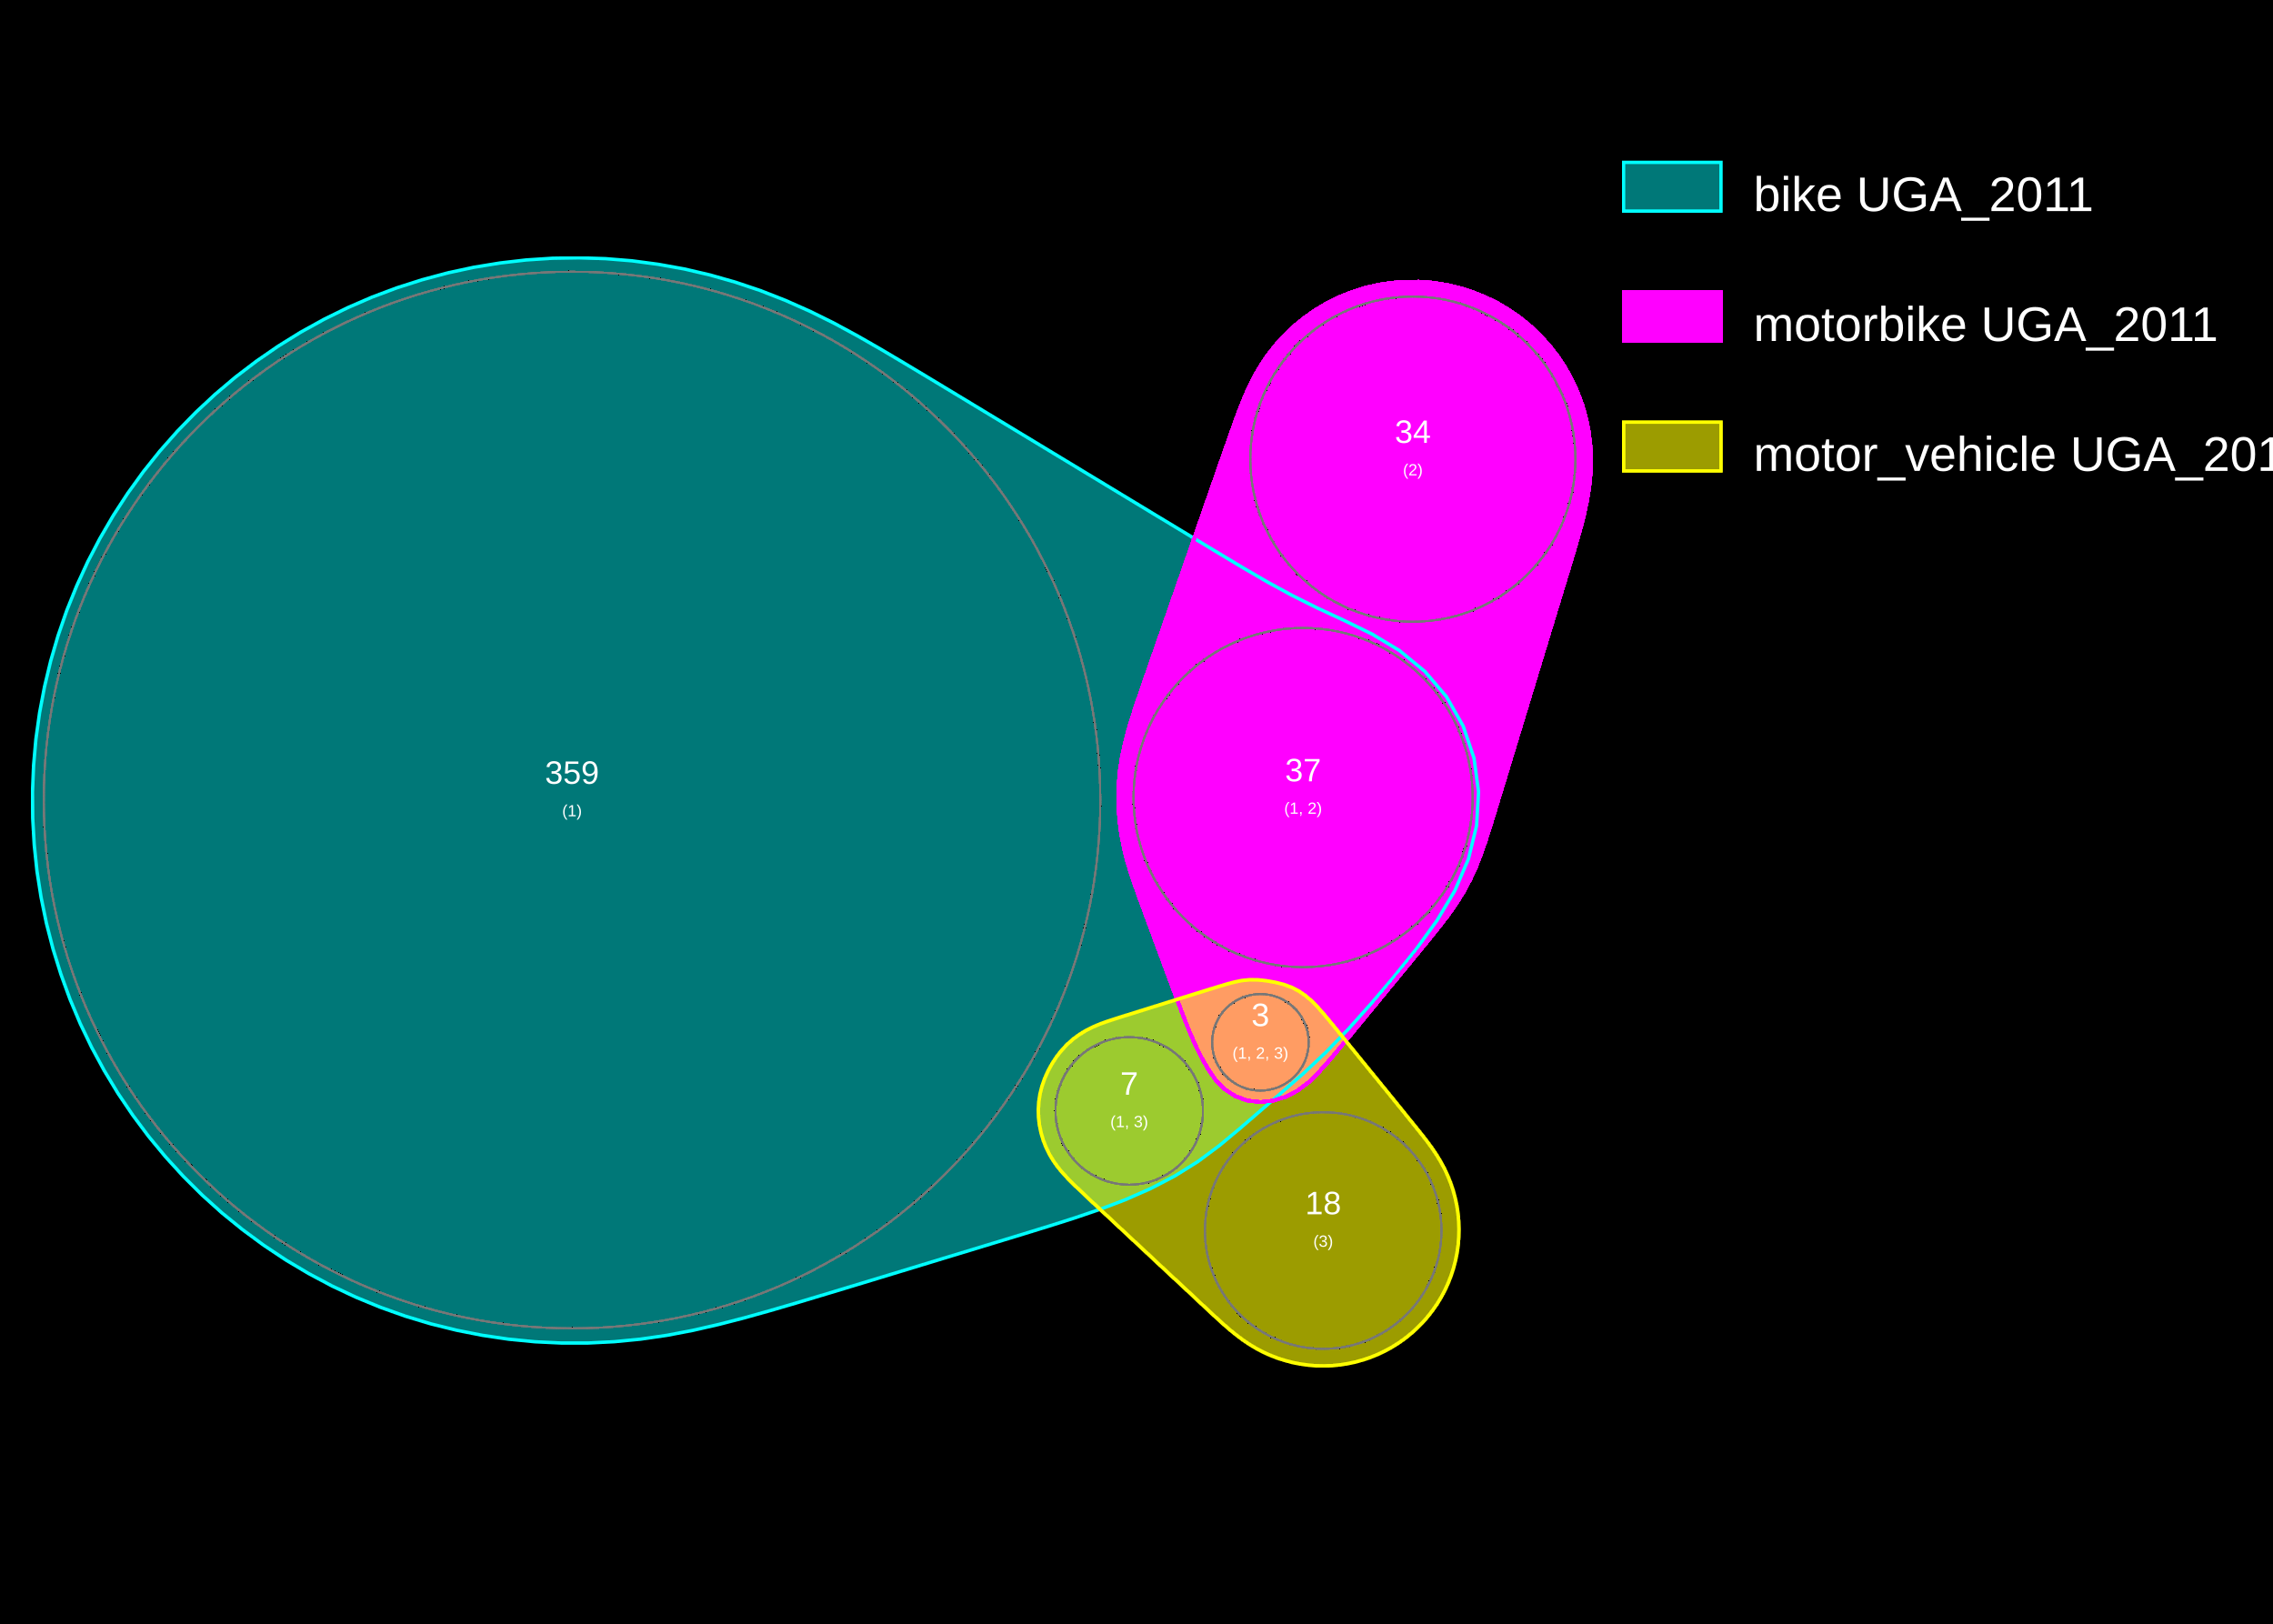
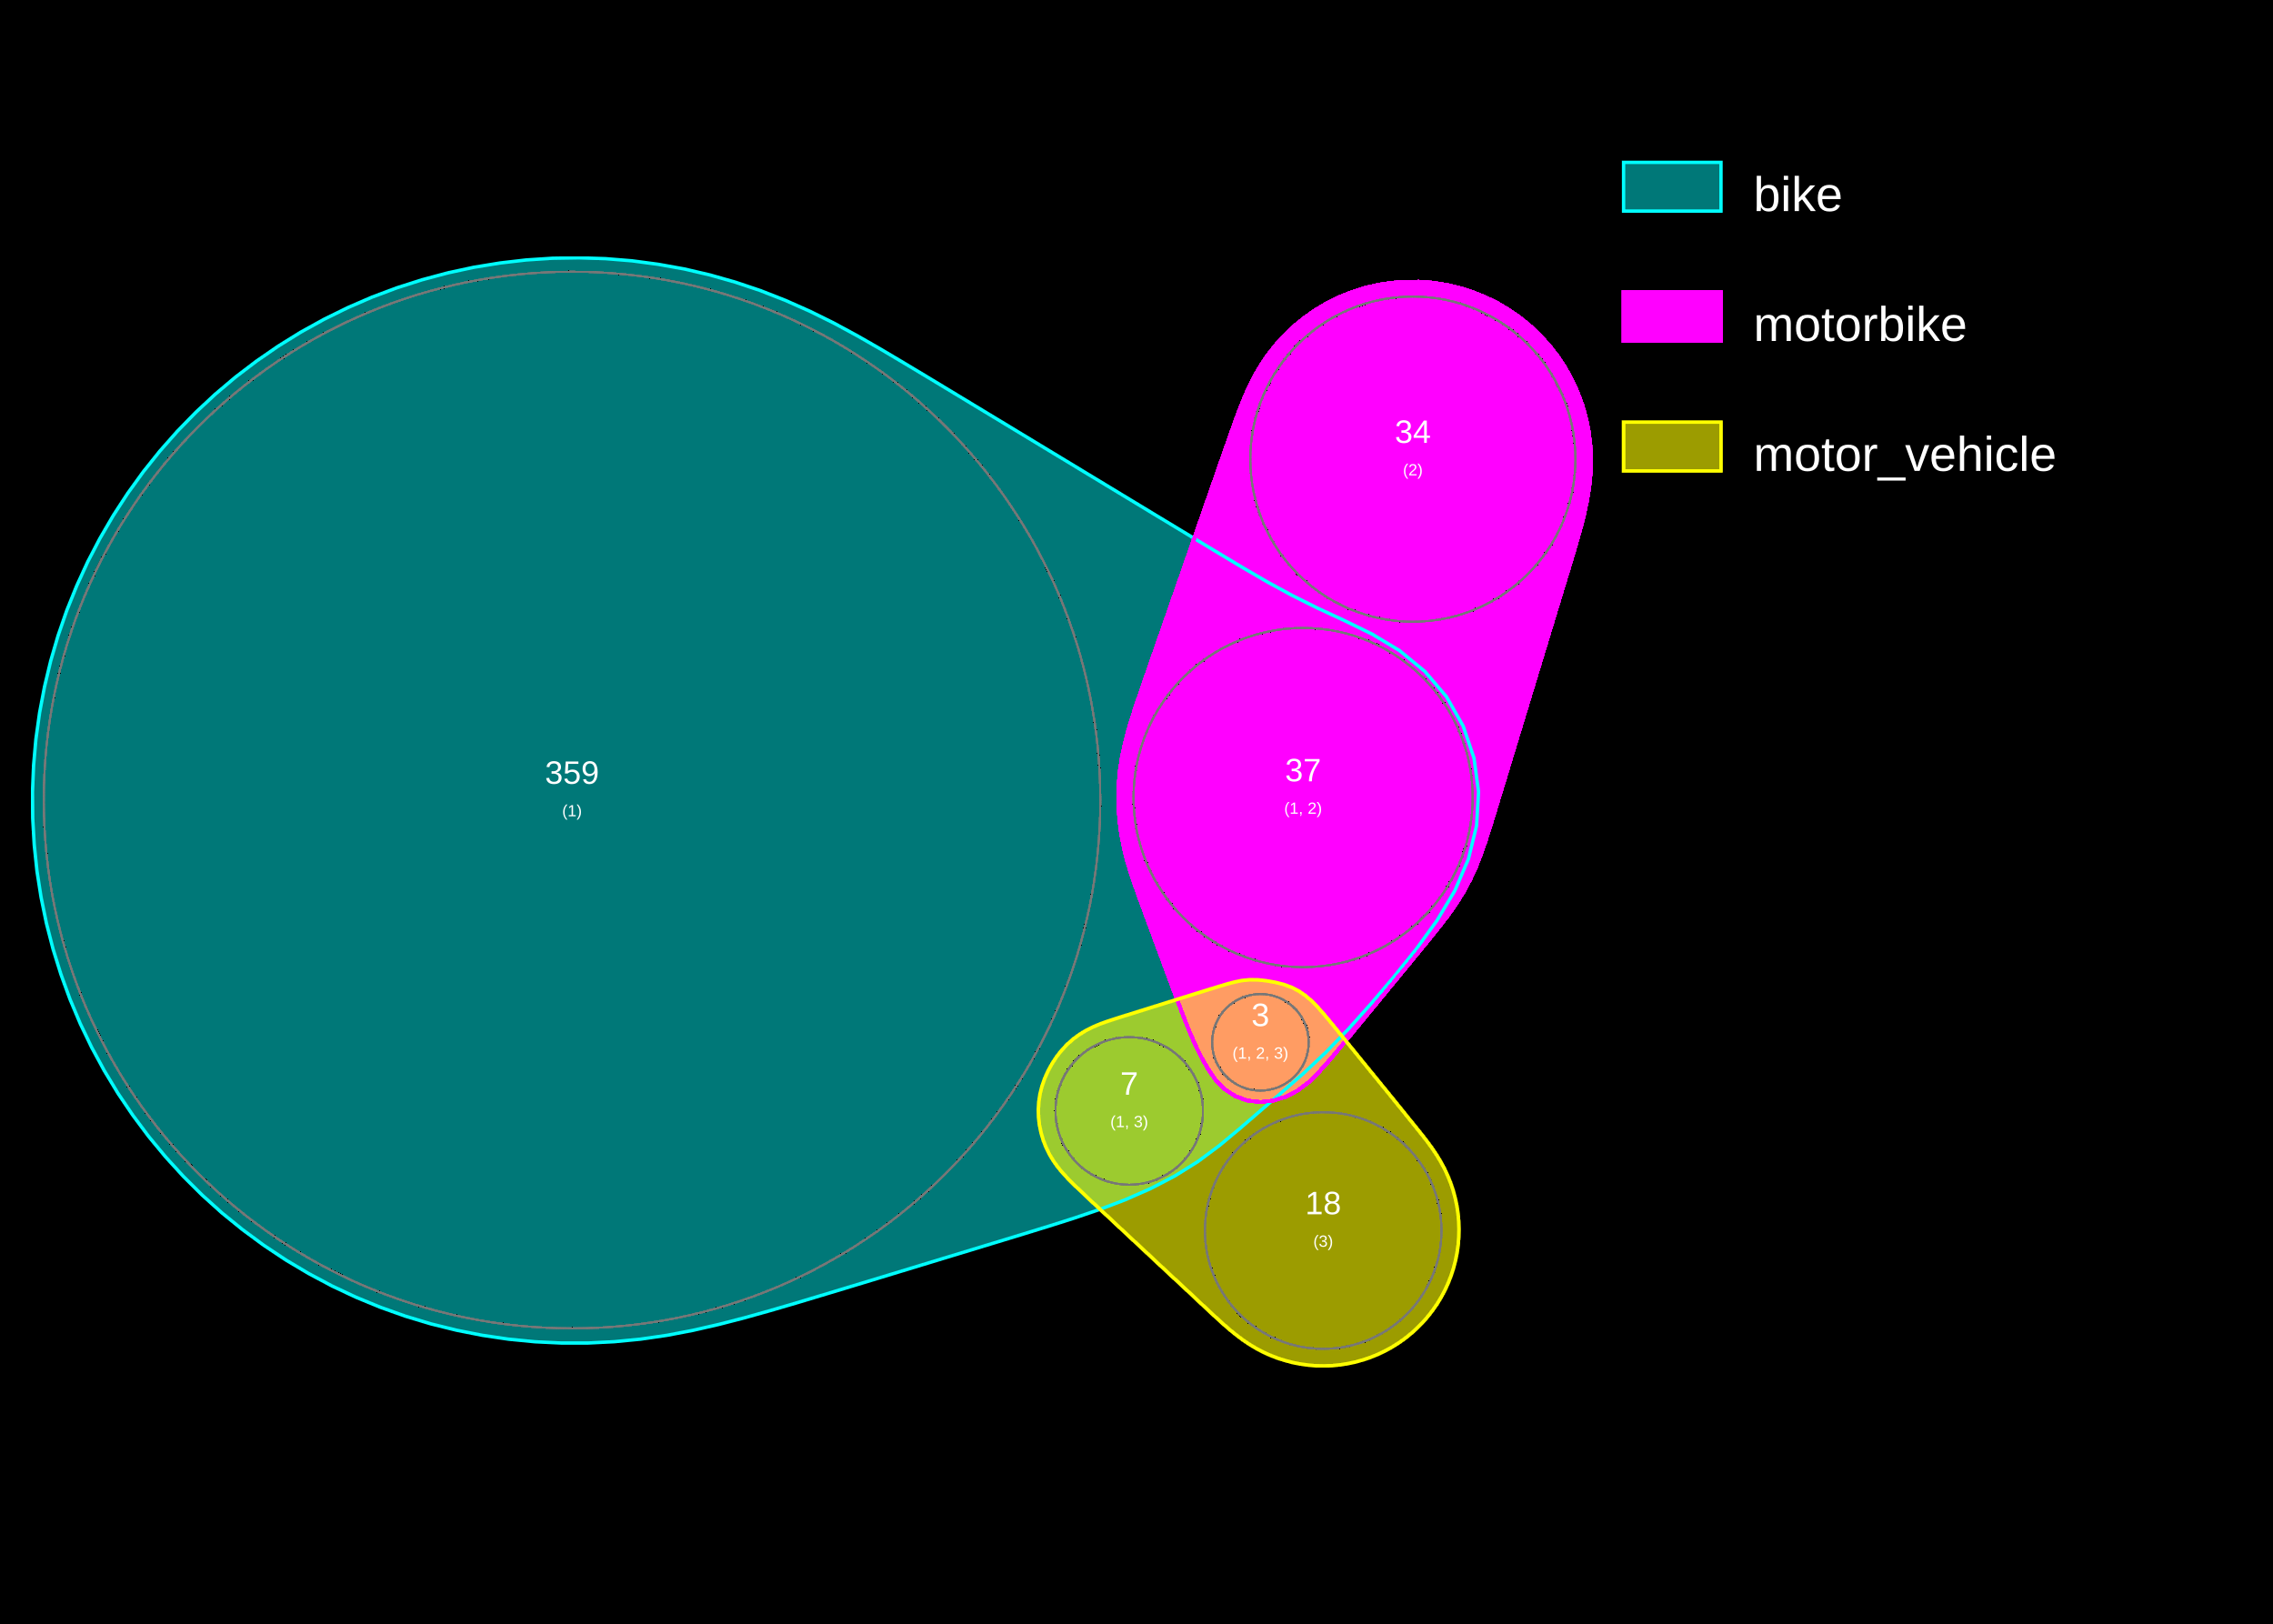
<svg xmlns="http://www.w3.org/2000/svg" xmlns:xlink="http://www.w3.org/1999/xlink" width="700" height="500" version="1.1" id="svg503">
  <defs id="defs432">
    <style type="text/css" id="style421">
  .borderLine {
	   stroke: none;
	   fill-opacity:  0.4 ;
  }
  .outLine {
	   stroke-width:  1 ;
	   fill: none;
  }
  .circle {
	   stroke: #888888;
	   stroke-width: 0.5;
	   fill: none;
    pointer-events: all;
  }
  .nLabel {
	   font-family: Arial;
    pointer-events: none;
	   font-size: 10px;
	   text-anchor: middle;
	   alignment-baseline: central;
  }
  .belong {
	   font-family: Arial;
    pointer-events: none;
	   font-size: 5px;
	   text-anchor: middle;
	   alignment-baseline: central;
  }
  .legend {
    font-family: Arial;
    font-size: 15px;
  }
  #legendBox {
    display:  inline ;
  }
  .p0{
    stroke: none;
    fill:  #00F ;
  }
  .q0{
    fill: none;
    stroke:  #00F ;
  }
  .p1{
    stroke: none;
    fill:  #0F0 ;
  }
  .q1{
    fill: none;
    stroke:  #0F0 ;
  }
  .p2{
    stroke: none;
    fill:  #F00 ;
  }
  .q2{
    fill: none;
    stroke:  #F00 ;
  }
</style>
    <symbol id="bl0">
      <path d="M 408.29 324.07 L 401.47 330.48 L 394.81 336.31 L 388.34 341.88 L 382.00 347.36 L 375.61 352.69 L 368.93 357.67 L 361.80 362.12 L 354.31 366.02 L 346.59 369.42 L 338.79 372.38 L 330.97 375.04 L 323.15 377.53 L 315.33 379.94 L 307.50 382.33 L 299.68 384.71 L 291.86 387.09 L 284.04 389.47 L 276.22 391.85 L 268.40 394.23 L 260.59 396.60 L 252.77 398.96 L 244.95 401.31 L 237.11 403.60 L 229.25 405.80 L 221.34 407.84 L 213.38 409.66 L 205.37 411.19 L 197.30 412.36 L 189.19 413.15 L 181.05 413.56 L 172.90 413.56 L 164.75 413.17 L 156.64 412.38 L 148.58 411.19 L 140.58 409.61 L 132.66 407.65 L 124.86 405.30 L 117.17 402.56 L 109.63 399.46 L 102.25 395.99 L 95.05 392.16 L 88.04 387.99 L 81.24 383.47 L 74.68 378.63 L 68.35 373.49 L 62.29 368.03 L 56.50 362.28 L 51.00 356.26 L 45.80 349.98 L 40.92 343.45 L 36.35 336.70 L 32.13 329.72 L 28.24 322.55 L 24.71 315.20 L 21.55 307.68 L 18.76 300.02 L 16.33 292.22 L 14.30 284.32 L 12.65 276.32 L 11.39 268.27 L 10.54 260.15 L 10.07 252.00 L 10.00 243.84 L 10.34 235.69 L 11.06 227.56 L 12.19 219.47 L 13.71 211.46 L 15.61 203.52 L 17.90 195.68 L 20.57 187.97 L 23.62 180.40 L 27.02 172.99 L 30.79 165.76 L 34.90 158.71 L 39.35 151.88 L 44.13 145.27 L 49.22 138.91 L 54.62 132.80 L 60.31 126.96 L 66.28 121.40 L 72.51 116.13 L 79.00 111.19 L 85.72 106.56 L 92.66 102.26 L 99.80 98.32 L 107.12 94.72 L 114.61 91.48 L 122.25 88.62 L 130.02 86.14 L 137.90 84.03 L 145.88 82.31 L 153.93 80.99 L 162.03 80.05 L 170.16 79.52 L 178.32 79.39 L 186.47 79.65 L 194.60 80.31 L 202.68 81.38 L 210.71 82.82 L 218.66 84.67 L 226.50 86.90 L 234.24 89.50 L 241.84 92.48 L 249.30 95.79 L 256.63 99.40 L 263.82 103.28 L 270.92 107.34 L 277.96 111.51 L 284.98 115.72 L 291.99 119.95 L 299.00 124.19 L 306.01 128.43 L 313.02 132.67 L 320.03 136.91 L 327.04 141.15 L 334.06 145.40 L 341.07 149.64 L 348.09 153.89 L 355.11 158.14 L 362.13 162.38 L 369.15 166.63 L 376.18 170.87 L 383.25 175.10 L 390.43 179.27 L 397.87 183.32 L 405.73 187.24 L 414.05 191.10 L 422.63 195.30 L 431.04 200.37 L 438.81 206.76 L 445.47 214.56 L 450.60 223.57 L 453.94 233.44 L 455.33 243.79 L 454.73 254.25 L 452.23 264.48 L 448.04 274.26 L 442.51 283.49 L 436.12 292.30 L 429.27 300.81 L 422.26 309.05 L 415.24 316.89 Z" id="path423" />
    </symbol>
    <symbol id="bl1">
      <path d="M 441.06 288.09 L 438.39 291.36 L 435.71 294.63 L 433.03 297.90 L 430.34 301.17 L 427.65 304.44 L 424.97 307.70 L 422.28 310.97 L 419.59 314.23 L 416.90 317.50 L 414.21 320.76 L 411.51 324.02 L 408.79 327.24 L 405.98 330.37 L 402.99 333.28 L 399.70 335.78 L 396.04 337.70 L 392.10 338.93 L 388.07 339.35 L 384.12 338.88 L 380.43 337.54 L 377.14 335.40 L 374.35 332.53 L 371.99 329.14 L 369.92 325.47 L 368.07 321.70 L 366.42 317.90 L 364.90 314.12 L 363.46 310.34 L 362.04 306.56 L 360.64 302.78 L 359.24 299.00 L 357.84 295.22 L 356.44 291.44 L 355.04 287.66 L 353.64 283.89 L 352.25 280.11 L 350.86 276.33 L 349.50 272.54 L 348.21 268.73 L 347.05 264.87 L 346.08 260.97 L 345.31 257.02 L 344.78 253.07 L 344.48 249.11 L 344.40 245.15 L 344.52 241.17 L 344.89 237.15 L 345.52 233.09 L 346.39 229.00 L 347.46 224.92 L 348.68 220.87 L 349.99 216.85 L 351.36 212.85 L 352.75 208.84 L 354.14 204.84 L 355.54 200.85 L 356.93 196.85 L 358.33 192.85 L 359.73 188.85 L 361.12 184.86 L 362.52 180.86 L 363.91 176.86 L 365.31 172.86 L 366.70 168.86 L 368.10 164.86 L 369.50 160.86 L 370.89 156.86 L 372.29 152.86 L 373.68 148.86 L 375.08 144.86 L 376.48 140.85 L 377.88 136.86 L 379.29 132.86 L 380.72 128.88 L 382.22 124.92 L 383.83 121.01 L 385.62 117.20 L 387.66 113.52 L 389.96 110.00 L 392.51 106.66 L 395.30 103.53 L 398.33 100.62 L 401.57 97.95 L 405.00 95.54 L 408.61 93.39 L 412.37 91.52 L 416.26 89.96 L 420.26 88.68 L 424.35 87.72 L 428.50 87.07 L 432.69 86.74 L 436.89 86.73 L 441.08 87.04 L 445.24 87.67 L 449.34 88.61 L 453.35 89.87 L 457.25 91.43 L 461.03 93.28 L 464.65 95.42 L 468.10 97.82 L 471.36 100.48 L 474.40 103.38 L 477.22 106.50 L 479.79 109.83 L 482.09 113.34 L 484.12 117.03 L 485.87 120.85 L 487.32 124.81 L 488.46 128.85 L 489.29 132.98 L 489.80 137.15 L 490.00 141.35 L 489.89 145.56 L 489.48 149.74 L 488.81 153.90 L 487.94 158.03 L 486.91 162.12 L 485.77 166.17 L 484.58 170.22 L 483.36 174.26 L 482.13 178.29 L 480.90 182.33 L 479.67 186.37 L 478.44 190.40 L 477.21 194.44 L 475.98 198.48 L 474.75 202.51 L 473.52 206.55 L 472.29 210.59 L 471.07 214.63 L 469.84 218.66 L 468.61 222.70 L 467.38 226.74 L 466.15 230.78 L 464.92 234.81 L 463.70 238.85 L 462.47 242.89 L 461.24 246.93 L 460.01 250.96 L 458.76 254.99 L 457.48 259.00 L 456.10 262.98 L 454.56 266.90 L 452.81 270.72 L 450.84 274.42 L 448.64 278.00 L 446.24 281.45 L 443.69 284.80 Z" id="path426" />
    </symbol>
    <symbol id="bl2">
      <path d="M 438.08 407.28 L 436.37 409.01 L 434.57 410.63 L 432.68 412.16 L 430.70 413.56 L 428.64 414.85 L 426.51 416.02 L 424.32 417.06 L 422.07 417.97 L 419.78 418.75 L 417.44 419.40 L 415.06 419.91 L 412.66 420.29 L 410.24 420.52 L 407.81 420.61 L 405.38 420.57 L 402.96 420.37 L 400.55 420.04 L 398.17 419.58 L 395.82 418.97 L 393.50 418.23 L 391.23 417.36 L 389.02 416.36 L 386.87 415.23 L 384.78 413.98 L 382.77 412.62 L 380.82 411.16 L 378.92 409.63 L 377.08 408.04 L 375.27 406.41 L 373.48 404.76 L 371.70 403.10 L 369.91 401.44 L 368.14 399.77 L 366.36 398.10 L 364.58 396.44 L 362.80 394.78 L 361.01 393.13 L 359.23 391.47 L 357.45 389.81 L 355.67 388.15 L 353.89 386.48 L 352.11 384.81 L 350.32 383.15 L 348.54 381.49 L 346.76 379.83 L 344.98 378.17 L 343.21 376.51 L 341.43 374.85 L 339.65 373.19 L 337.87 371.54 L 336.09 369.88 L 334.32 368.21 L 332.55 366.54 L 330.80 364.86 L 329.08 363.14 L 327.42 361.37 L 325.87 359.52 L 324.46 357.56 L 323.22 355.51 L 322.16 353.35 L 321.28 351.11 L 320.60 348.80 L 320.11 346.44 L 319.84 344.05 L 319.78 341.64 L 319.92 339.23 L 320.30 336.83 L 320.90 334.44 L 321.74 332.06 L 322.80 329.70 L 324.06 327.42 L 325.48 325.27 L 327.03 323.32 L 328.70 321.55 L 330.49 319.96 L 332.41 318.56 L 334.44 317.32 L 336.56 316.25 L 338.76 315.32 L 341.00 314.51 L 343.27 313.77 L 345.56 313.04 L 347.85 312.33 L 350.14 311.62 L 352.43 310.90 L 354.72 310.19 L 357.00 309.47 L 359.30 308.75 L 361.59 308.04 L 363.88 307.32 L 366.17 306.60 L 368.47 305.89 L 370.76 305.18 L 373.05 304.47 L 375.35 303.76 L 377.66 303.07 L 379.98 302.45 L 382.36 301.95 L 384.83 301.70 L 387.42 301.73 L 390.09 302.02 L 392.77 302.50 L 395.38 303.16 L 397.83 304.05 L 400.07 305.22 L 402.11 306.64 L 403.97 308.24 L 405.68 309.99 L 407.31 311.81 L 408.88 313.67 L 410.43 315.56 L 411.96 317.44 L 413.50 319.33 L 415.05 321.23 L 416.59 323.12 L 418.13 325.02 L 419.67 326.92 L 421.21 328.81 L 422.75 330.70 L 424.29 332.59 L 425.83 334.48 L 427.37 336.37 L 428.91 338.26 L 430.44 340.16 L 431.98 342.05 L 433.51 343.96 L 435.05 345.86 L 436.58 347.76 L 438.10 349.66 L 439.59 351.59 L 441.03 353.56 L 442.39 355.58 L 443.65 357.66 L 444.81 359.80 L 445.84 362.01 L 446.74 364.27 L 447.52 366.57 L 448.15 368.92 L 448.66 371.29 L 449.02 373.70 L 449.24 376.12 L 449.32 378.55 L 449.26 380.97 L 449.06 383.39 L 448.72 385.80 L 448.24 388.18 L 447.62 390.53 L 446.87 392.84 L 445.99 395.11 L 444.97 397.31 L 443.83 399.46 L 442.57 401.54 L 441.18 403.54 L 439.69 405.45 Z" id="path429" />
    </symbol>
-     <filter style="color-interpolation-filters:sRGB;" id="filter509" x="-0.002" y="-0.005" width="1.002" height="1.005">
+     <filter style="color-interpolation-filters:sRGB;" id="filter509" x="-0.004" y="-0.005" width="1.004" height="1.005">
      <feColorMatrix values="0 0 -1 0 1 0 -1 0 0 1 -1 0 0 0 1 0.21 0.72 0.07 1 0 " result="color2" id="feColorMatrix507" />
    </filter>
    <filter style="color-interpolation-filters:sRGB;" id="filter513" x="0" y="0" width="1" height="1">
      <feColorMatrix values="0 0 -1 0 1 0 -1 0 0 1 -1 0 0 0 1 0.21 0.72 0.07 1 0 " result="color2" id="feColorMatrix511" />
    </filter>
    <filter style="color-interpolation-filters:sRGB;" id="filter517" x="0" y="0" width="1" height="1">
      <feColorMatrix values="0 0 -1 0 1 0 -1 0 0 1 -1 0 0 0 1 0.21 0.72 0.07 1 0 " result="color2" id="feColorMatrix515" />
    </filter>
    <filter style="color-interpolation-filters:sRGB;" id="filter521" x="-0.006" y="-0.006" width="1.011" height="1.011">
      <feColorMatrix values="0 0 -1 0 1 0 -1 0 0 1 -1 0 0 0 1 0.21 0.72 0.07 1 0 " result="color2" id="feColorMatrix519" />
    </filter>
    <filter style="color-interpolation-filters:sRGB;" id="filter525" x="0" y="0" width="1" height="1">
      <feColorMatrix values="0 0 -1 0 1 0 -1 0 0 1 -1 0 0 0 1 0.21 0.72 0.07 1 0 " result="color2" id="feColorMatrix523" />
    </filter>
    <filter style="color-interpolation-filters:sRGB;" id="filter529" x="0" y="0" width="1" height="1">
      <feColorMatrix values="0 0 -1 0 1 0 -1 0 0 1 -1 0 0 0 1 0.21 0.72 0.07 1 0 " result="color2" id="feColorMatrix527" />
    </filter>
    <filter style="color-interpolation-filters:sRGB;" id="filter533" x="-0.003" y="-0.003" width="1.007" height="1.007">
      <feColorMatrix values="0 0 -1 0 1 0 -1 0 0 1 -1 0 0 0 1 0.21 0.72 0.07 1 0 " result="color2" id="feColorMatrix531" />
    </filter>
    <filter style="color-interpolation-filters:sRGB;" id="filter537" x="0" y="0" width="1" height="1">
      <feColorMatrix values="0 0 -1 0 1 0 -1 0 0 1 -1 0 0 0 1 0.21 0.72 0.07 1 0 " result="color2" id="feColorMatrix535" />
    </filter>
    <filter style="color-interpolation-filters:sRGB;" id="filter541" x="0" y="0" width="1" height="1">
      <feColorMatrix values="0 0 -1 0 1 0 -1 0 0 1 -1 0 0 0 1 0.21 0.72 0.07 1 0 " result="color2" id="feColorMatrix539" />
    </filter>
    <filter style="color-interpolation-filters:sRGB;" id="filter545" x="-0.002" y="-0.002" width="1.005" height="1.005">
      <feColorMatrix values="0 0 -1 0 1 0 -1 0 0 1 -1 0 0 0 1 0.21 0.72 0.07 1 0 " result="color2" id="feColorMatrix543" />
    </filter>
    <filter style="color-interpolation-filters:sRGB;" id="filter549" x="0" y="0" width="1" height="1">
      <feColorMatrix values="0 0 -1 0 1 0 -1 0 0 1 -1 0 0 0 1 0.21 0.72 0.07 1 0 " result="color2" id="feColorMatrix547" />
    </filter>
    <filter style="color-interpolation-filters:sRGB;" id="filter553" x="0" y="0" width="1" height="1">
      <feColorMatrix values="0 0 -1 0 1 0 -1 0 0 1 -1 0 0 0 1 0.21 0.72 0.07 1 0 " result="color2" id="feColorMatrix551" />
    </filter>
    <filter style="color-interpolation-filters:sRGB;" id="filter557" x="-0.008" y="-0.008" width="1.017" height="1.017">
      <feColorMatrix values="0 0 -1 0 1 0 -1 0 0 1 -1 0 0 0 1 0.21 0.72 0.07 1 0 " result="color2" id="feColorMatrix555" />
    </filter>
    <filter style="color-interpolation-filters:sRGB;" id="filter561" x="0" y="0" width="1" height="1">
      <feColorMatrix values="0 0 -1 0 1 0 -1 0 0 1 -1 0 0 0 1 0.21 0.72 0.07 1 0 " result="color2" id="feColorMatrix559" />
    </filter>
    <filter style="color-interpolation-filters:sRGB;" id="filter565" x="0" y="0" width="1" height="1">
      <feColorMatrix values="0 0 -1 0 1 0 -1 0 0 1 -1 0 0 0 1 0.21 0.72 0.07 1 0 " result="color2" id="feColorMatrix563" />
    </filter>
    <filter style="color-interpolation-filters:sRGB;" id="filter569" x="-0.002" y="-0.002" width="1.005" height="1.005">
      <feColorMatrix values="0 0 -1 0 1 0 -1 0 0 1 -1 0 0 0 1 0.21 0.72 0.07 1 0 " result="color2" id="feColorMatrix567" />
    </filter>
    <filter style="color-interpolation-filters:sRGB;" id="filter573" x="0" y="0" width="1" height="1">
      <feColorMatrix values="0 0 -1 0 1 0 -1 0 0 1 -1 0 0 0 1 0.21 0.72 0.07 1 0 " result="color2" id="feColorMatrix571" />
    </filter>
    <filter style="color-interpolation-filters:sRGB;" id="filter577" x="0" y="0" width="1" height="1">
      <feColorMatrix values="0 0 -1 0 1 0 -1 0 0 1 -1 0 0 0 1 0.21 0.72 0.07 1 0 " result="color2" id="feColorMatrix575" />
    </filter>
    <filter style="color-interpolation-filters:sRGB;" id="filter581" x="-0.001" y="-0.001" width="1.002" height="1.002">
      <feColorMatrix values="0 0 -1 0 1 0 -1 0 0 1 -1 0 0 0 1 0.21 0.72 0.07 1 0 " result="color2" id="feColorMatrix579" />
    </filter>
    <filter style="color-interpolation-filters:sRGB;" id="filter585" x="-0.004" y="-0.004" width="1.008" height="1.008">
      <feColorMatrix values="0 0 -1 0 1 0 -1 0 0 1 -1 0 0 0 1 0.21 0.72 0.07 1 0 " result="color2" id="feColorMatrix583" />
    </filter>
    <filter style="color-interpolation-filters:sRGB;" id="filter589" x="-0.003" y="-0.002" width="1.007" height="1.004">
      <feColorMatrix values="0 0 -1 0 1 0 -1 0 0 1 -1 0 0 0 1 0.21 0.72 0.07 1 0 " result="color2" id="feColorMatrix587" />
    </filter>
    <filter style="color-interpolation-filters:sRGB;" id="filter593" x="-0.001" y="-0.001" width="1.002" height="1.003">
      <feColorMatrix values="0 0 -1 0 1 0 -1 0 0 1 -1 0 0 0 1 0.21 0.72 0.07 1 0 " result="color2" id="feColorMatrix591" />
    </filter>
    <filter style="color-interpolation-filters:sRGB;" id="filter597" x="0" y="0" width="1" height="1">
      <feColorMatrix values="0 0 -1 0 1 0 -1 0 0 1 -1 0 0 0 1 0.21 0.72 0.07 1 0 " result="color2" id="feColorMatrix595" />
    </filter>
    <filter style="color-interpolation-filters:sRGB;" id="filter601" x="0" y="0" width="1" height="1">
      <feColorMatrix values="0 0 -1 0 1 0 -1 0 0 1 -1 0 0 0 1 0.21 0.72 0.07 1 0 " result="color2" id="feColorMatrix599" />
    </filter>
    <filter style="color-interpolation-filters:sRGB;" id="filter605" x="0" y="0" width="1" height="1">
      <feColorMatrix values="0 0 -1 0 1 0 -1 0 0 1 -1 0 0 0 1 0.21 0.72 0.07 1 0 " result="color2" id="feColorMatrix603" />
    </filter>
    <filter style="color-interpolation-filters:sRGB;" id="filter609" x="0" y="0" width="1" height="1">
      <feColorMatrix values="0 0 -1 0 1 0 -1 0 0 1 -1 0 0 0 1 0.21 0.72 0.07 1 0 " result="color2" id="feColorMatrix607" />
    </filter>
  </defs>
  <rect width="700" height="500" style="fill:#fff;stroke-width:0;filter:url(#filter609)" id="rect434" />
  <use class="p0 borderLine" xlink:href="#bl0" id="use436" style="filter:url(#filter605)" />
  <use class="p1 borderLine" xlink:href="#bl1" id="use438" style="filter:url(#filter601)" />
  <use class="p2 borderLine" xlink:href="#bl2" id="use440" style="filter:url(#filter597)" />
  <use class="q0 outLine" xlink:href="#bl0" id="use442" style="filter:url(#filter593)" />
  <use class="q1 outLine" xlink:href="#bl1" id="use444" style="filter:url(#filter589)" />
  <use class="q2 outLine" xlink:href="#bl2" id="use446" style="filter:url(#filter585)" />
  <circle class="circle" cx="176.169" cy="246.357" r="162.687" id="circle448" style="filter:url(#filter581)" />
  <text class="nLabel" x="176.17" y="241.36" id="text450" style="filter:url(#filter577)">359</text>
  <text class="belong" x="176.17" y="251.36" id="text452" style="filter:url(#filter573)">(1)</text>
  <circle class="circle" cx="401.307" cy="245.593" r="52.228" id="circle454" style="filter:url(#filter569)" />
  <text class="nLabel" x="401.31" y="240.59" id="text456" style="filter:url(#filter565)">37</text>
  <text class="belong" x="401.31" y="250.59" id="text458" style="filter:url(#filter561)">(1, 2)</text>
  <circle class="circle" cx="388.159" cy="320.966" r="14.872" id="circle460" style="filter:url(#filter557)" />
  <text class="nLabel" x="388.16" y="315.97" id="text462" style="filter:url(#filter553)">3</text>
  <text class="belong" x="388.16" y="325.97" id="text464" style="filter:url(#filter549)">(1, 2, 3)</text>
  <circle class="circle" cx="435.11" cy="141.383" r="50.066" id="circle466" style="filter:url(#filter545)" />
  <text class="nLabel" x="435.11" y="136.38" id="text468" style="filter:url(#filter541)">34</text>
  <text class="belong" x="435.11" y="146.38" id="text470" style="filter:url(#filter537)">(2)</text>
  <circle class="circle" cx="407.495" cy="378.915" r="36.429" id="circle472" style="filter:url(#filter533)" />
  <text class="nLabel" x="407.50" y="373.91" id="text474" style="filter:url(#filter529)">18</text>
  <text class="belong" x="407.50" y="383.91" id="text476" style="filter:url(#filter525)">(3)</text>
  <circle class="circle" cx="347.764" cy="342.091" r="22.717" id="circle478" style="filter:url(#filter521)" />
  <text class="nLabel" x="347.76" y="337.09" id="text480" style="filter:url(#filter517)">7</text>
  <text class="belong" x="347.76" y="347.09" id="text482" style="filter:url(#filter513)">(1, 3)</text>
  <g id="legendBox" style="filter:url(#filter509)">
    <rect class="p0 borderLine" x="500.00" y="50.00" width="30.00" height="15.00" id="rect484" />
    <rect class="q0" x="500.00" y="50.00" width="30.00" height="15.00" id="rect486" />
-     <text class="legend" x="540.00" y="65.00" id="text488">bike UGA_2011</text>
+     <text class="legend" x="540.00" y="65.00" id="text488">bike</text>
    <rect class="p1 borderLine" x="500.00" y="90.00" width="30.00" height="15.00" id="rect490" />
    <rect class="q1" x="500.00" y="90.00" width="30.00" height="15.00" id="rect492" />
-     <text class="legend" x="540.00" y="105.00" id="text494">motorbike UGA_2011</text>
+     <text class="legend" x="540.00" y="105.00" id="text494">motorbike</text>
    <rect class="p2 borderLine" x="500.00" y="130.00" width="30.00" height="15.00" id="rect496" />
    <rect class="q2" x="500.00" y="130.00" width="30.00" height="15.00" id="rect498" />
-     <text class="legend" x="540.00" y="145.00" id="text500">motor_vehicle UGA_2011</text>
+     <text class="legend" x="540.00" y="145.00" id="text500">motor_vehicle</text>
  </g>
</svg>
